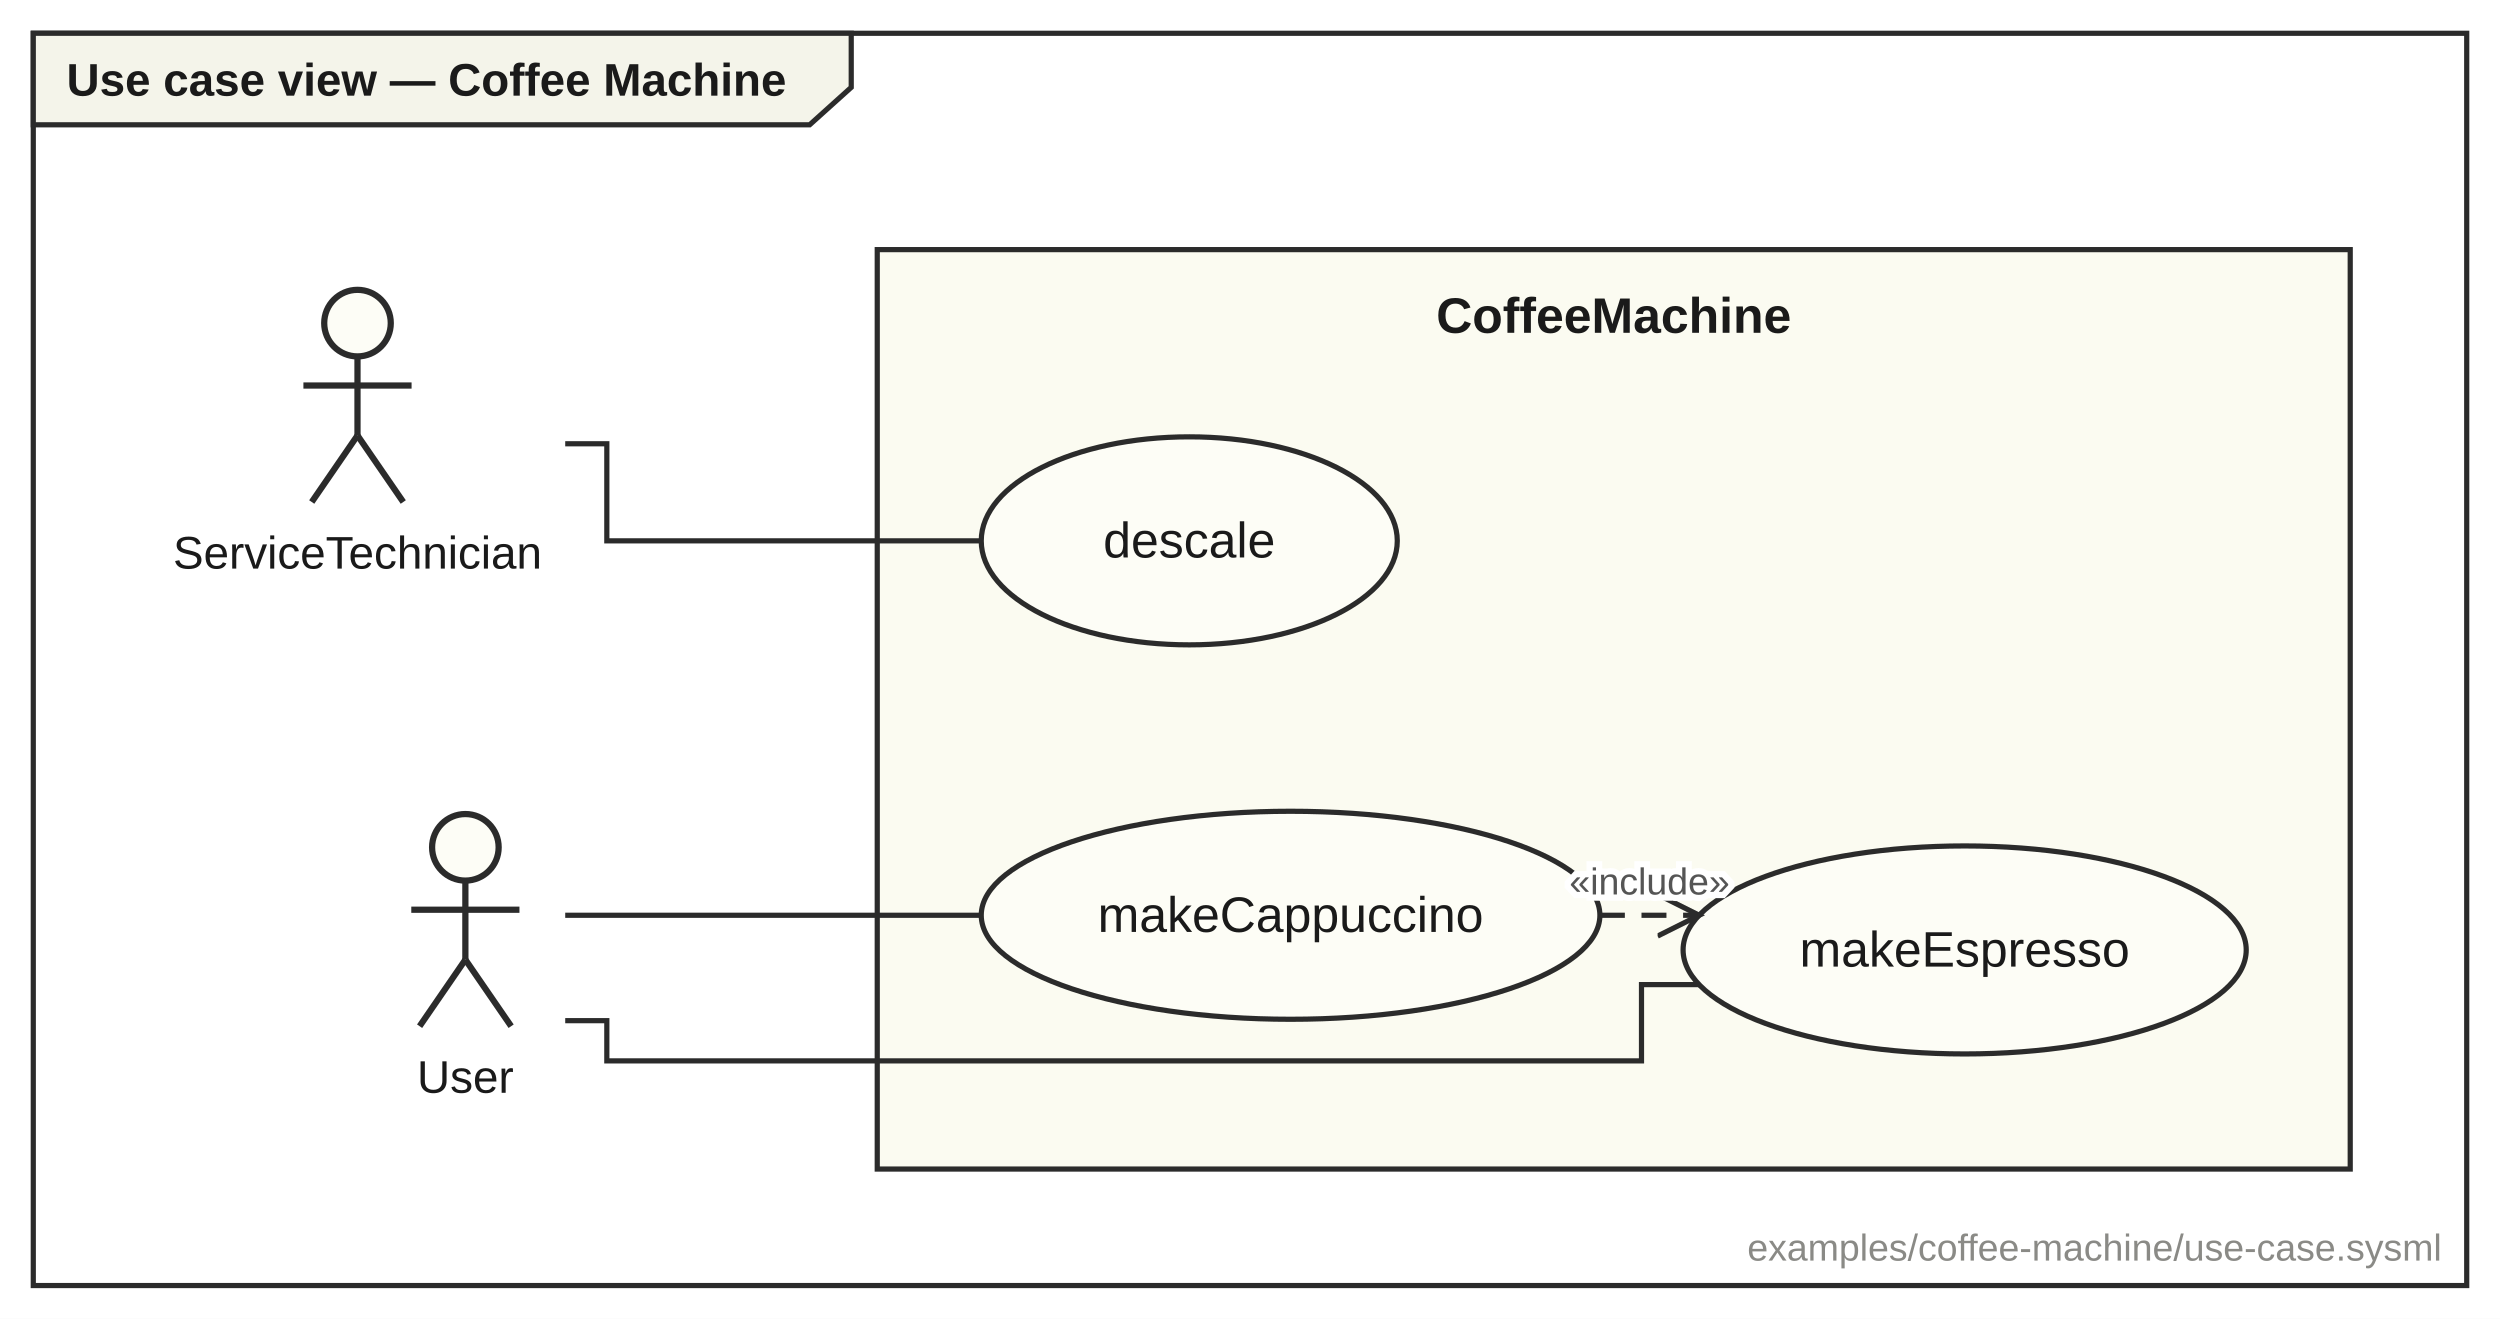
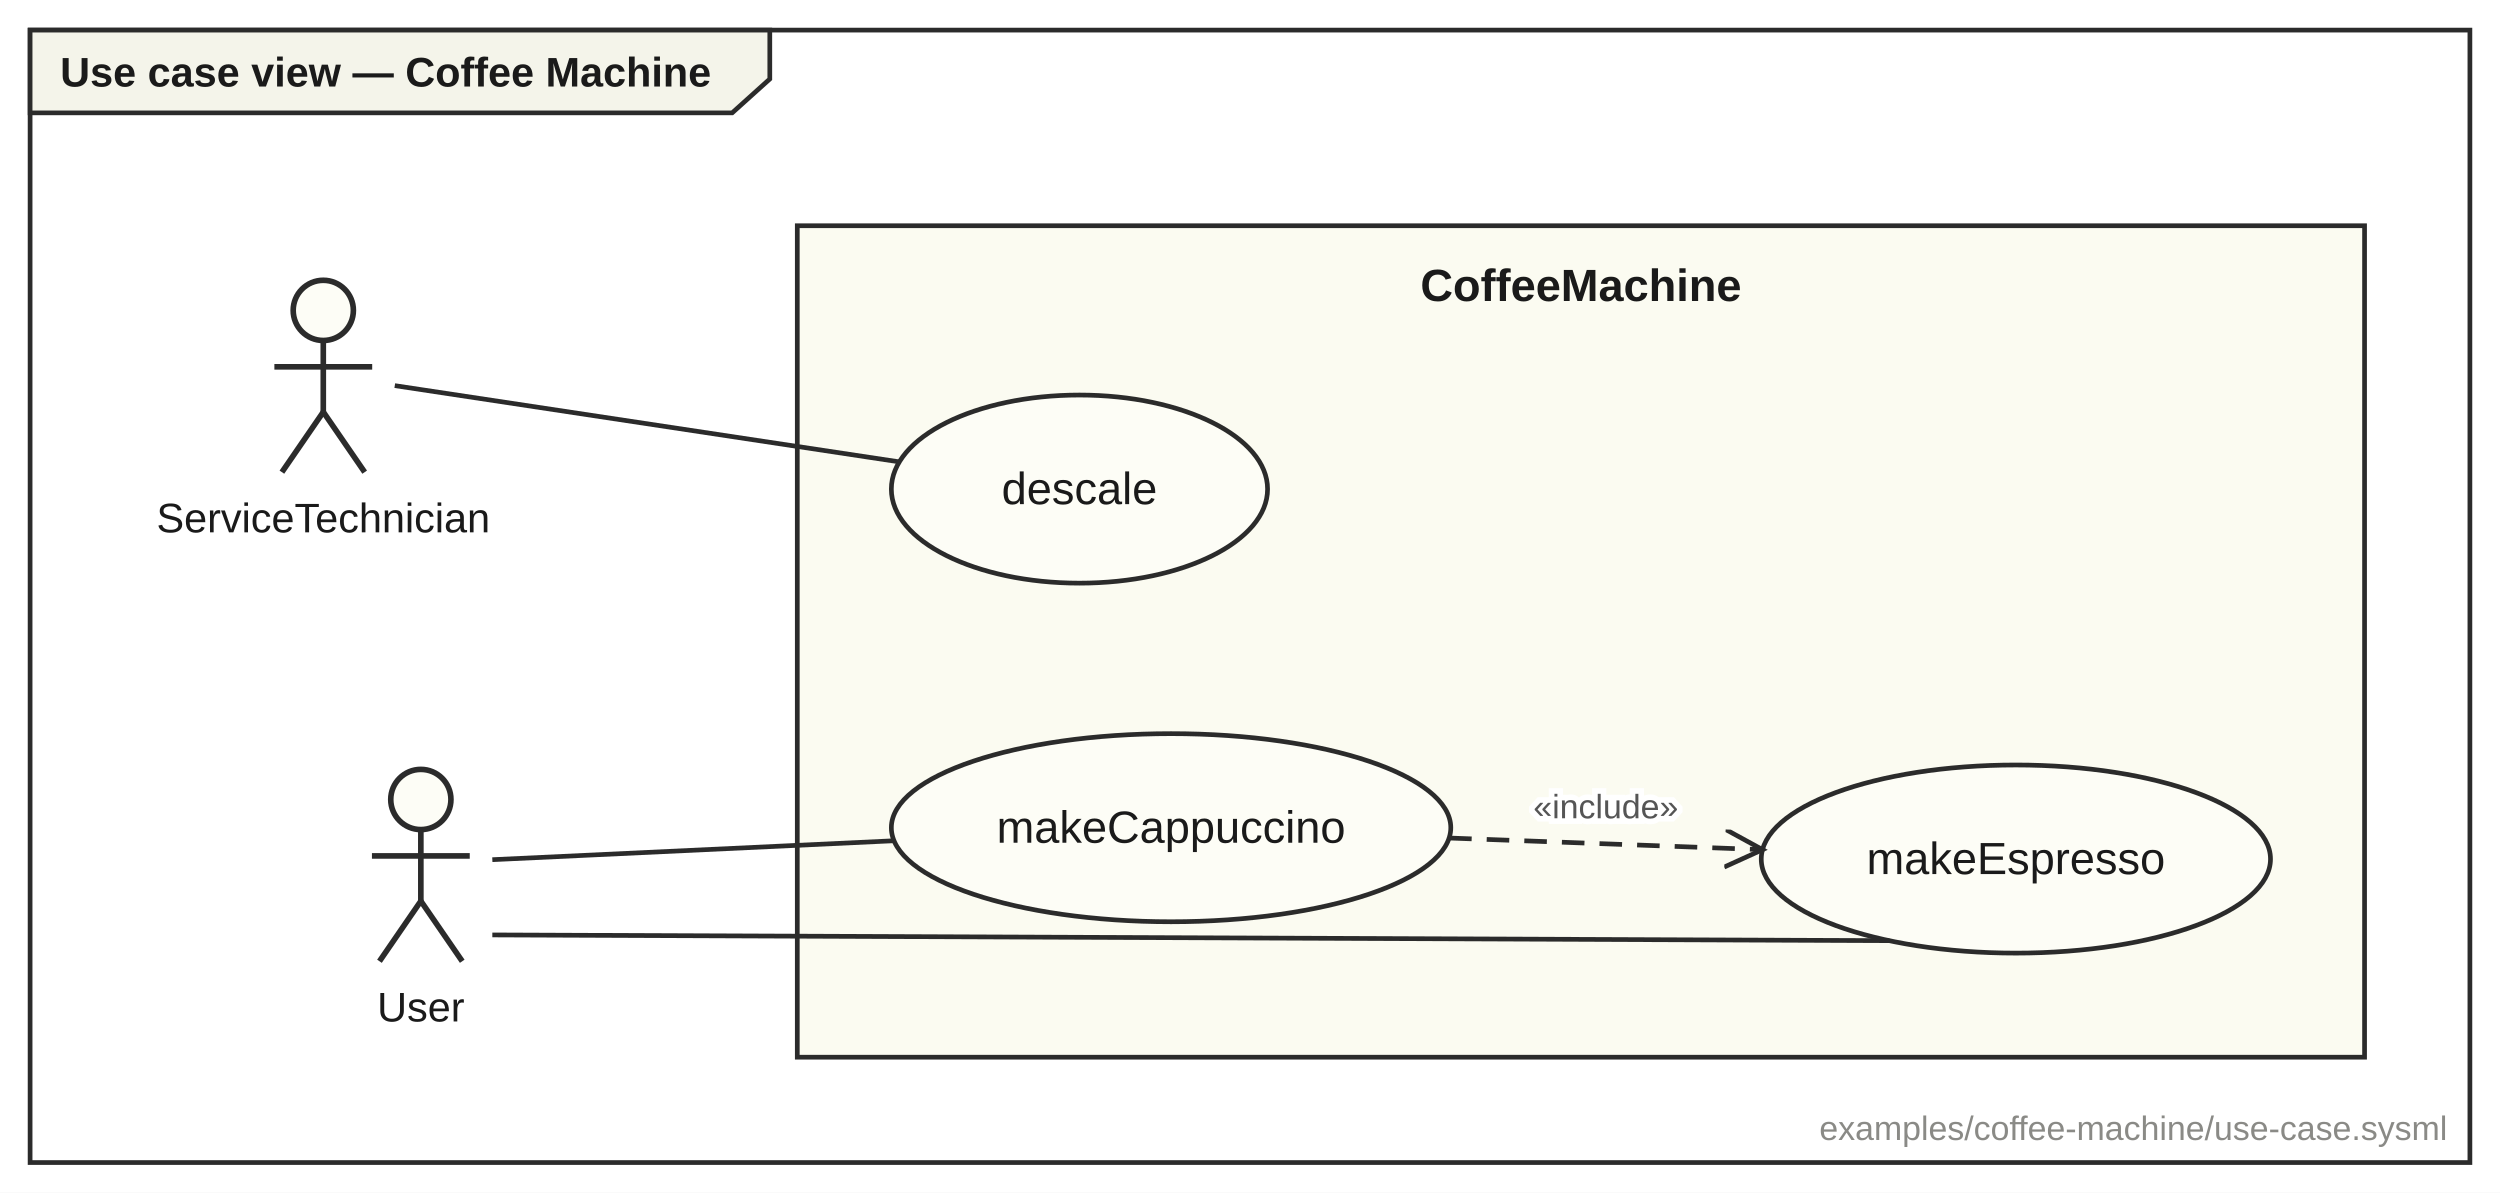
- <svg xmlns="http://www.w3.org/2000/svg" width="600.915" height="317" viewBox="0 0 600.915 317" font-family="Arial, Helvetica, Segoe UI, sans-serif">
+ <svg xmlns="http://www.w3.org/2000/svg" width="664.492" height="317" viewBox="0 0 664.492 317" font-family="Arial, Helvetica, Segoe UI, sans-serif">
  <defs>
    <marker id="triangle" markerWidth="14" markerHeight="12" refX="12" refY="5" orient="auto-start-reverse" markerUnits="userSpaceOnUse">
      <path d="M0,0 L12,5 L0,10 z" fill="white" stroke="#2b2b2b" stroke-width="1.25" />
    </marker>
    <marker id="diamond" markerWidth="18" markerHeight="12" refX="15" refY="5" orient="auto-start-reverse" markerUnits="userSpaceOnUse">
      <path d="M1,5 L8,1 L15,5 L8,9 z" fill="#2b2b2b" stroke="#2b2b2b" />
    </marker>
    <marker id="openArrow" markerWidth="12" markerHeight="12" refX="10" refY="5" orient="auto" markerUnits="userSpaceOnUse">
      <path d="M0,0 L10,5 L0,10" fill="none" stroke="#2b2b2b" stroke-width="1.25" />
    </marker>
  </defs>
-   <rect x="0" y="0" width="600.915" height="317" fill="white" />
-   <rect x="8" y="8" width="584.915" height="301" fill="none" stroke="#2b2b2b" stroke-width="1.25" />
+   <rect x="0" y="0" width="664.492" height="317" fill="white" />
+   <rect x="8" y="8" width="648.492" height="301" fill="none" stroke="#2b2b2b" stroke-width="1.25" />
  <path d="M8,8 L8,30 L194.608,30 L204.608,21 L204.608,8 Z" fill="#f4f4ea" stroke="#2b2b2b" stroke-width="1.25" />
  <text x="16" y="23" font-size="11" font-weight="600" fill="#1a1a1a">Use case view — Coffee Machine</text>
-   <text x="586.915" y="303" text-anchor="end" font-size="9" fill="#8a8a86">examples/coffee-machine/use-case.sysml</text>
+   <text x="650.492" y="303" text-anchor="end" font-size="9" fill="#8a8a86">examples/coffee-machine/use-case.sysml</text>
  <g>
-     <rect x="210.859" y="60" width="354.056" height="221" fill="#fbfbf1" stroke="#2b2b2b" stroke-width="1.25" />
-     <text x="387.887" y="80" text-anchor="middle" font-size="12" font-weight="600" fill="#1a1a1a">CoffeeMachine</text>
+     <rect x="211.916" y="60" width="416.576" height="221" fill="#fbfbf1" stroke="#2b2b2b" stroke-width="1.25" />
+     <text x="420.204" y="80" text-anchor="middle" font-size="12" font-weight="600" fill="#1a1a1a">CoffeeMachine</text>
  </g>
  <g>
-     <ellipse cx="472.237" cy="228.333" rx="67.678" ry="25" fill="#fdfdf6" stroke="#2b2b2b" stroke-width="1.25" />
-     <text x="472.237" y="232.333" text-anchor="middle" font-size="12" fill="#1a1a1a">makeEspresso</text>
+     <ellipse cx="535.814" cy="228.333" rx="67.678" ry="25" fill="#fdfdf6" stroke="#2b2b2b" stroke-width="1.25" />
+     <text x="535.814" y="232.333" text-anchor="middle" font-size="12" fill="#1a1a1a">makeEspresso</text>
  </g>
  <g>
-     <ellipse cx="310.209" cy="220" rx="74.35" ry="25" fill="#fdfdf6" stroke="#2b2b2b" stroke-width="1.25" />
-     <text x="310.209" y="224" text-anchor="middle" font-size="12" fill="#1a1a1a">makeCappuccino</text>
+     <ellipse cx="311.266" cy="220" rx="74.35" ry="25" fill="#fdfdf6" stroke="#2b2b2b" stroke-width="1.25" />
+     <text x="311.266" y="224" text-anchor="middle" font-size="12" fill="#1a1a1a">makeCappuccino</text>
  </g>
  <g>
-     <ellipse cx="285.859" cy="130" rx="50" ry="25" fill="#fdfdf6" stroke="#2b2b2b" stroke-width="1.25" />
-     <text x="285.859" y="134" text-anchor="middle" font-size="12" fill="#1a1a1a">descale</text>
+     <ellipse cx="286.916" cy="130" rx="50" ry="25" fill="#fdfdf6" stroke="#2b2b2b" stroke-width="1.25" />
+     <text x="286.916" y="134" text-anchor="middle" font-size="12" fill="#1a1a1a">descale</text>
  </g>
  <g stroke="#2b2b2b" stroke-width="1.5" fill="none">
-     <circle cx="111.859" cy="203.667" r="8" fill="#fdfdf6" />
-     <line x1="111.859" y1="211.667" x2="111.859" y2="230.667" />
-     <line x1="98.859" y1="218.667" x2="124.859" y2="218.667" />
-     <line x1="111.859" y1="230.667" x2="100.859" y2="246.667" />
-     <line x1="111.859" y1="230.667" x2="122.859" y2="246.667" />
-     <text x="111.859" y="262.667" text-anchor="middle" stroke="none" font-size="11" fill="#1a1a1a">User</text>
+     <circle cx="111.859" cy="212.5" r="8" fill="#fdfdf6" />
+     <line x1="111.859" y1="220.5" x2="111.859" y2="239.5" />
+     <line x1="98.859" y1="227.5" x2="124.859" y2="227.5" />
+     <line x1="111.859" y1="239.5" x2="100.859" y2="255.5" />
+     <line x1="111.859" y1="239.5" x2="122.859" y2="255.5" />
+     <text x="111.859" y="271.5" text-anchor="middle" stroke="none" font-size="11" fill="#1a1a1a">User</text>
  </g>
  <g stroke="#2b2b2b" stroke-width="1.5" fill="none">
-     <circle cx="85.929" cy="77.667" r="8" fill="#fdfdf6" />
-     <line x1="85.929" y1="85.667" x2="85.929" y2="104.667" />
-     <line x1="72.929" y1="92.667" x2="98.929" y2="92.667" />
-     <line x1="85.929" y1="104.667" x2="74.929" y2="120.667" />
-     <line x1="85.929" y1="104.667" x2="96.929" y2="120.667" />
-     <text x="85.929" y="136.667" text-anchor="middle" stroke="none" font-size="11" fill="#1a1a1a">ServiceTechnician</text>
+     <circle cx="85.929" cy="82.5" r="8" fill="#fdfdf6" />
+     <line x1="85.929" y1="90.5" x2="85.929" y2="109.5" />
+     <line x1="72.929" y1="97.5" x2="98.929" y2="97.5" />
+     <line x1="85.929" y1="109.5" x2="74.929" y2="125.5" />
+     <line x1="85.929" y1="109.5" x2="96.929" y2="125.5" />
+     <text x="85.929" y="141.5" text-anchor="middle" stroke="none" font-size="11" fill="#1a1a1a">ServiceTechnician</text>
  </g>
-   <polyline points="135.859,245.333 145.859,245.333 145.859,255 394.559,255 394.559,236.667 408.43,236.667" fill="none" stroke="#2b2b2b" stroke-width="1.25" />
-   <polyline points="135.859,220 235.859,220" fill="none" stroke="#2b2b2b" stroke-width="1.25" />
-   <polyline points="135.859,106.667 145.859,106.667 145.859,130 235.859,130" fill="none" stroke="#2b2b2b" stroke-width="1.25" />
-   <polyline points="384.559,220 408.43,220" fill="none" stroke="#2b2b2b" stroke-width="1.25" stroke-dasharray="6 4" marker-end="url(#openArrow)" />
-   <text x="396.494" y="215" text-anchor="middle" font-size="9" fill="#555555" paint-order="stroke" stroke="white" stroke-width="3">«include»</text>
+   <polyline points="130.859,248.5 502.157,250.023" fill="none" stroke="#2b2b2b" stroke-width="1.25" />
+   <polyline points="130.859,228.5 237.635,223.469" fill="none" stroke="#2b2b2b" stroke-width="1.25" />
+   <polyline points="104.929,102.5 239.054,122.768" fill="none" stroke="#2b2b2b" stroke-width="1.25" />
+   <polyline points="385.167,222.743 468.475,225.834" fill="none" stroke="#2b2b2b" stroke-width="1.25" stroke-dasharray="6 4" marker-end="url(#openArrow)" />
+   <text x="426.821" y="217.499" text-anchor="middle" font-size="9" fill="#555555" paint-order="stroke" stroke="white" stroke-width="3">«include»</text>
</svg>
